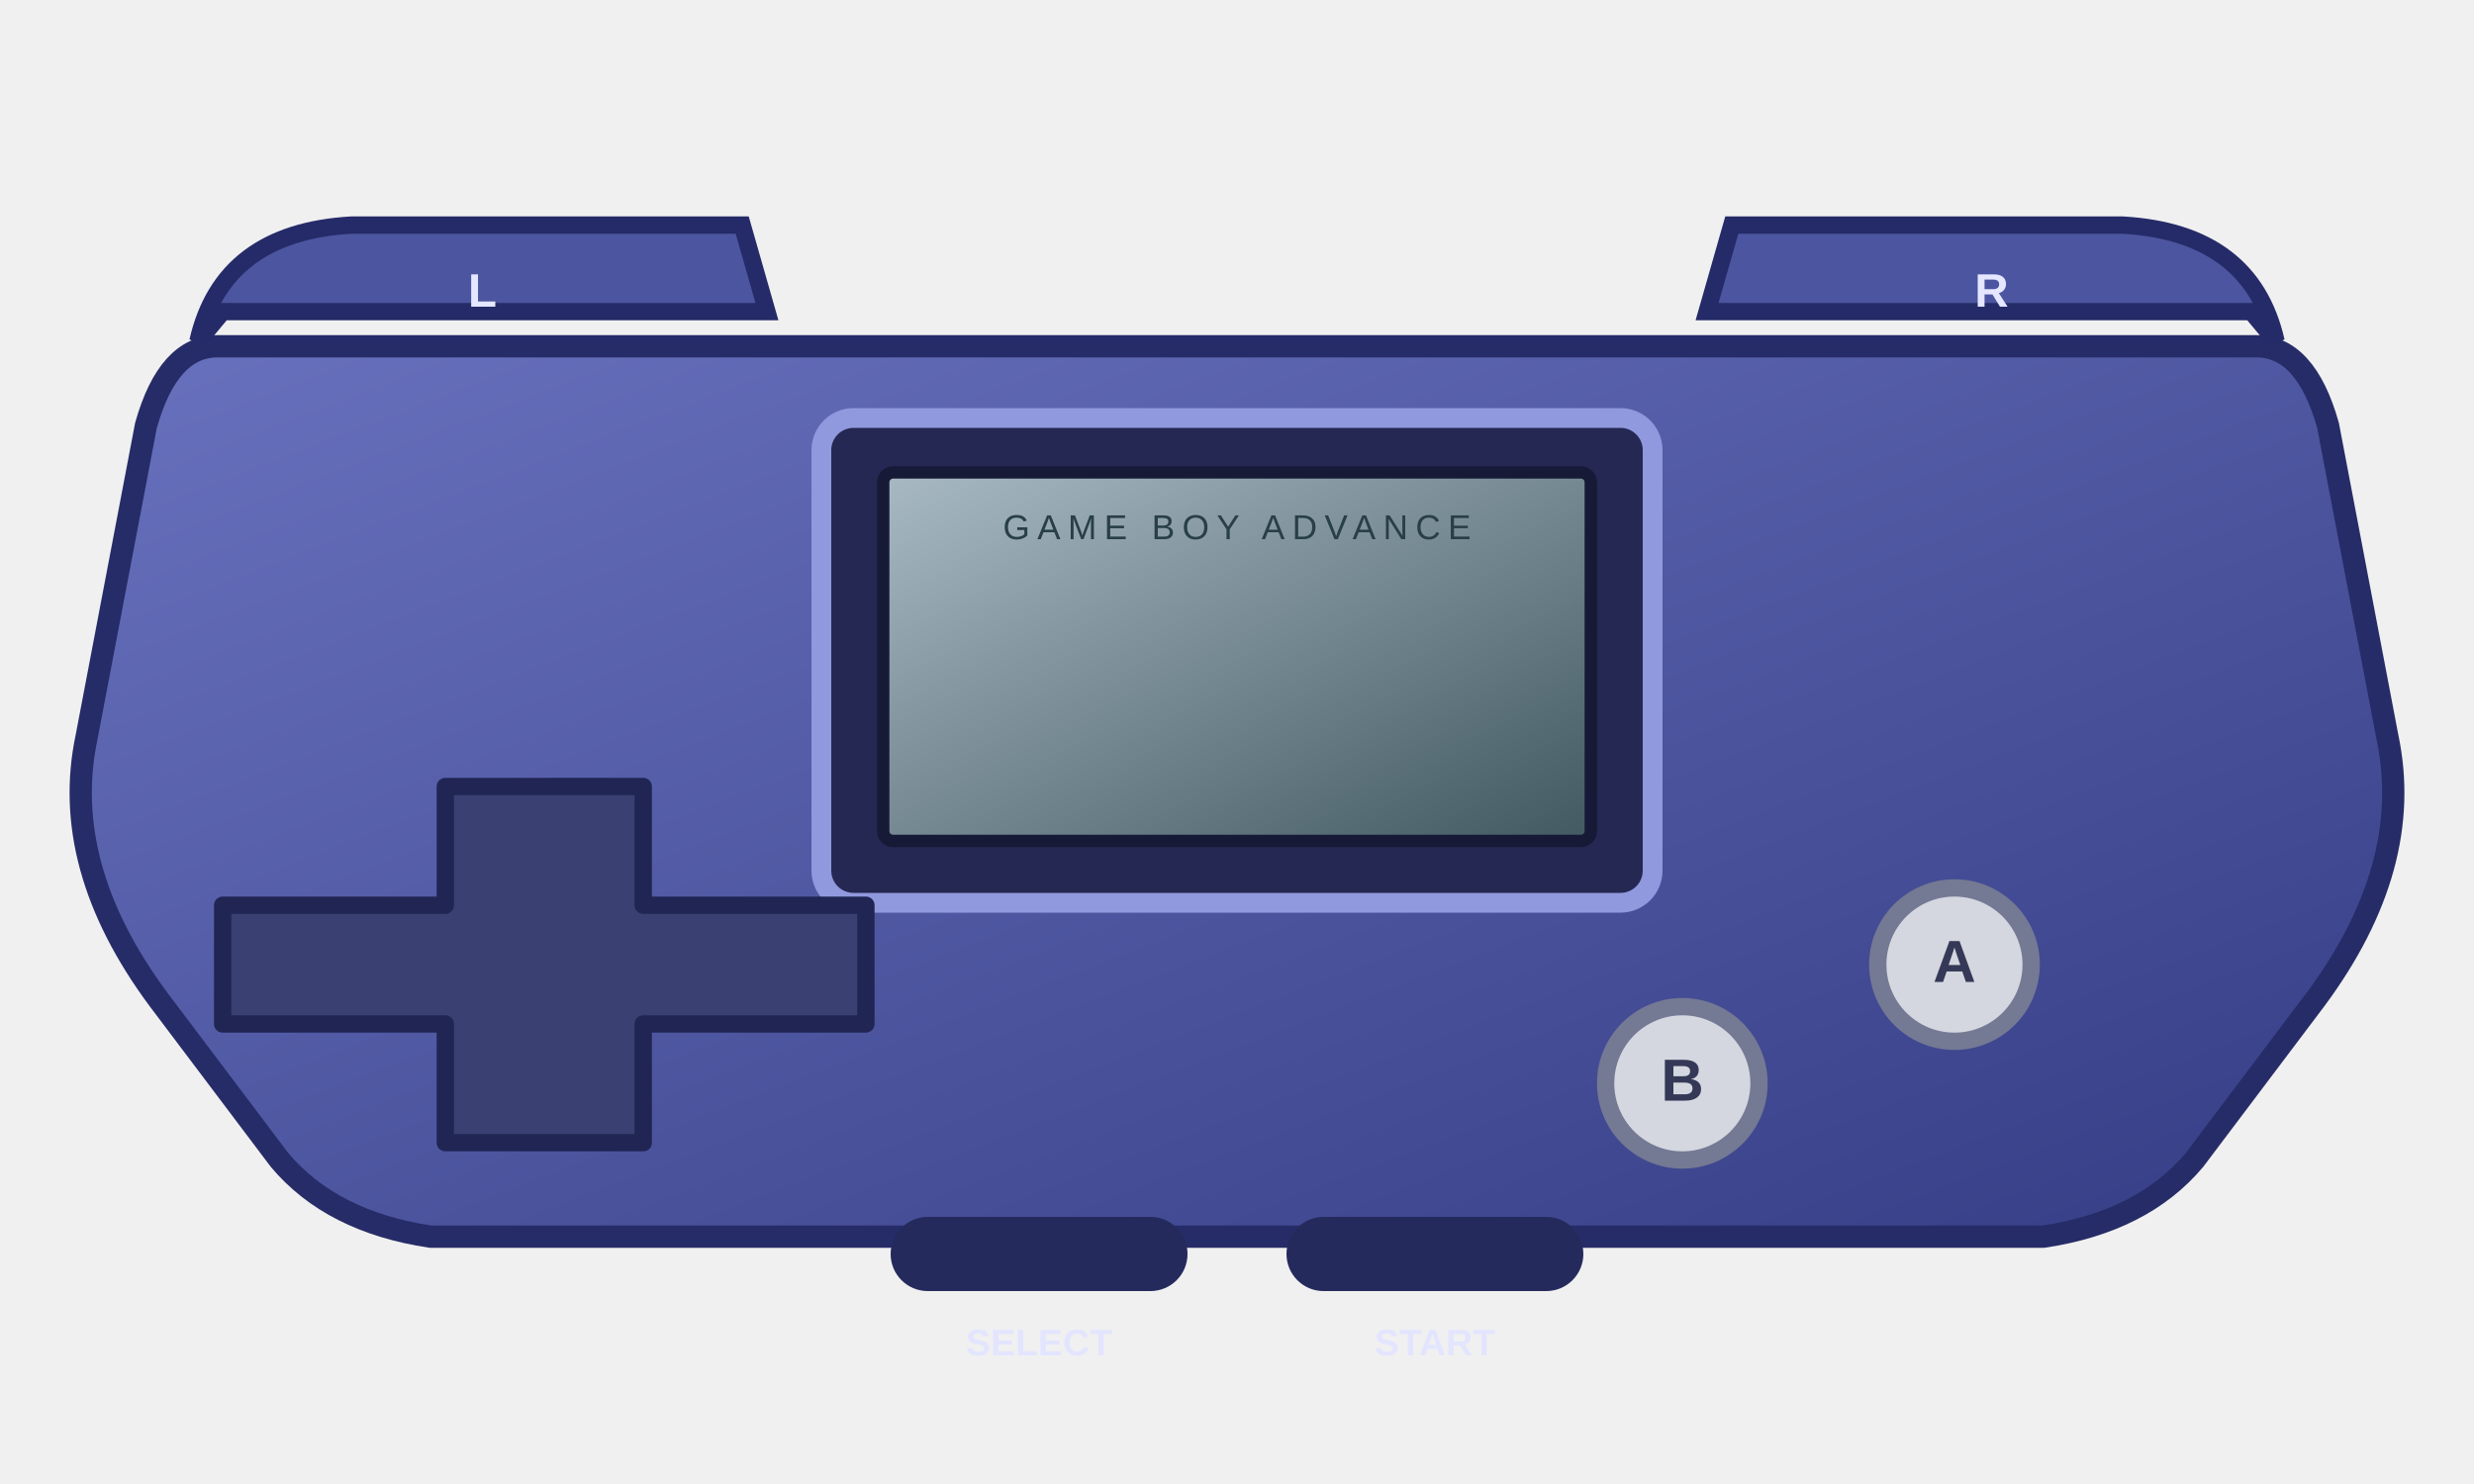
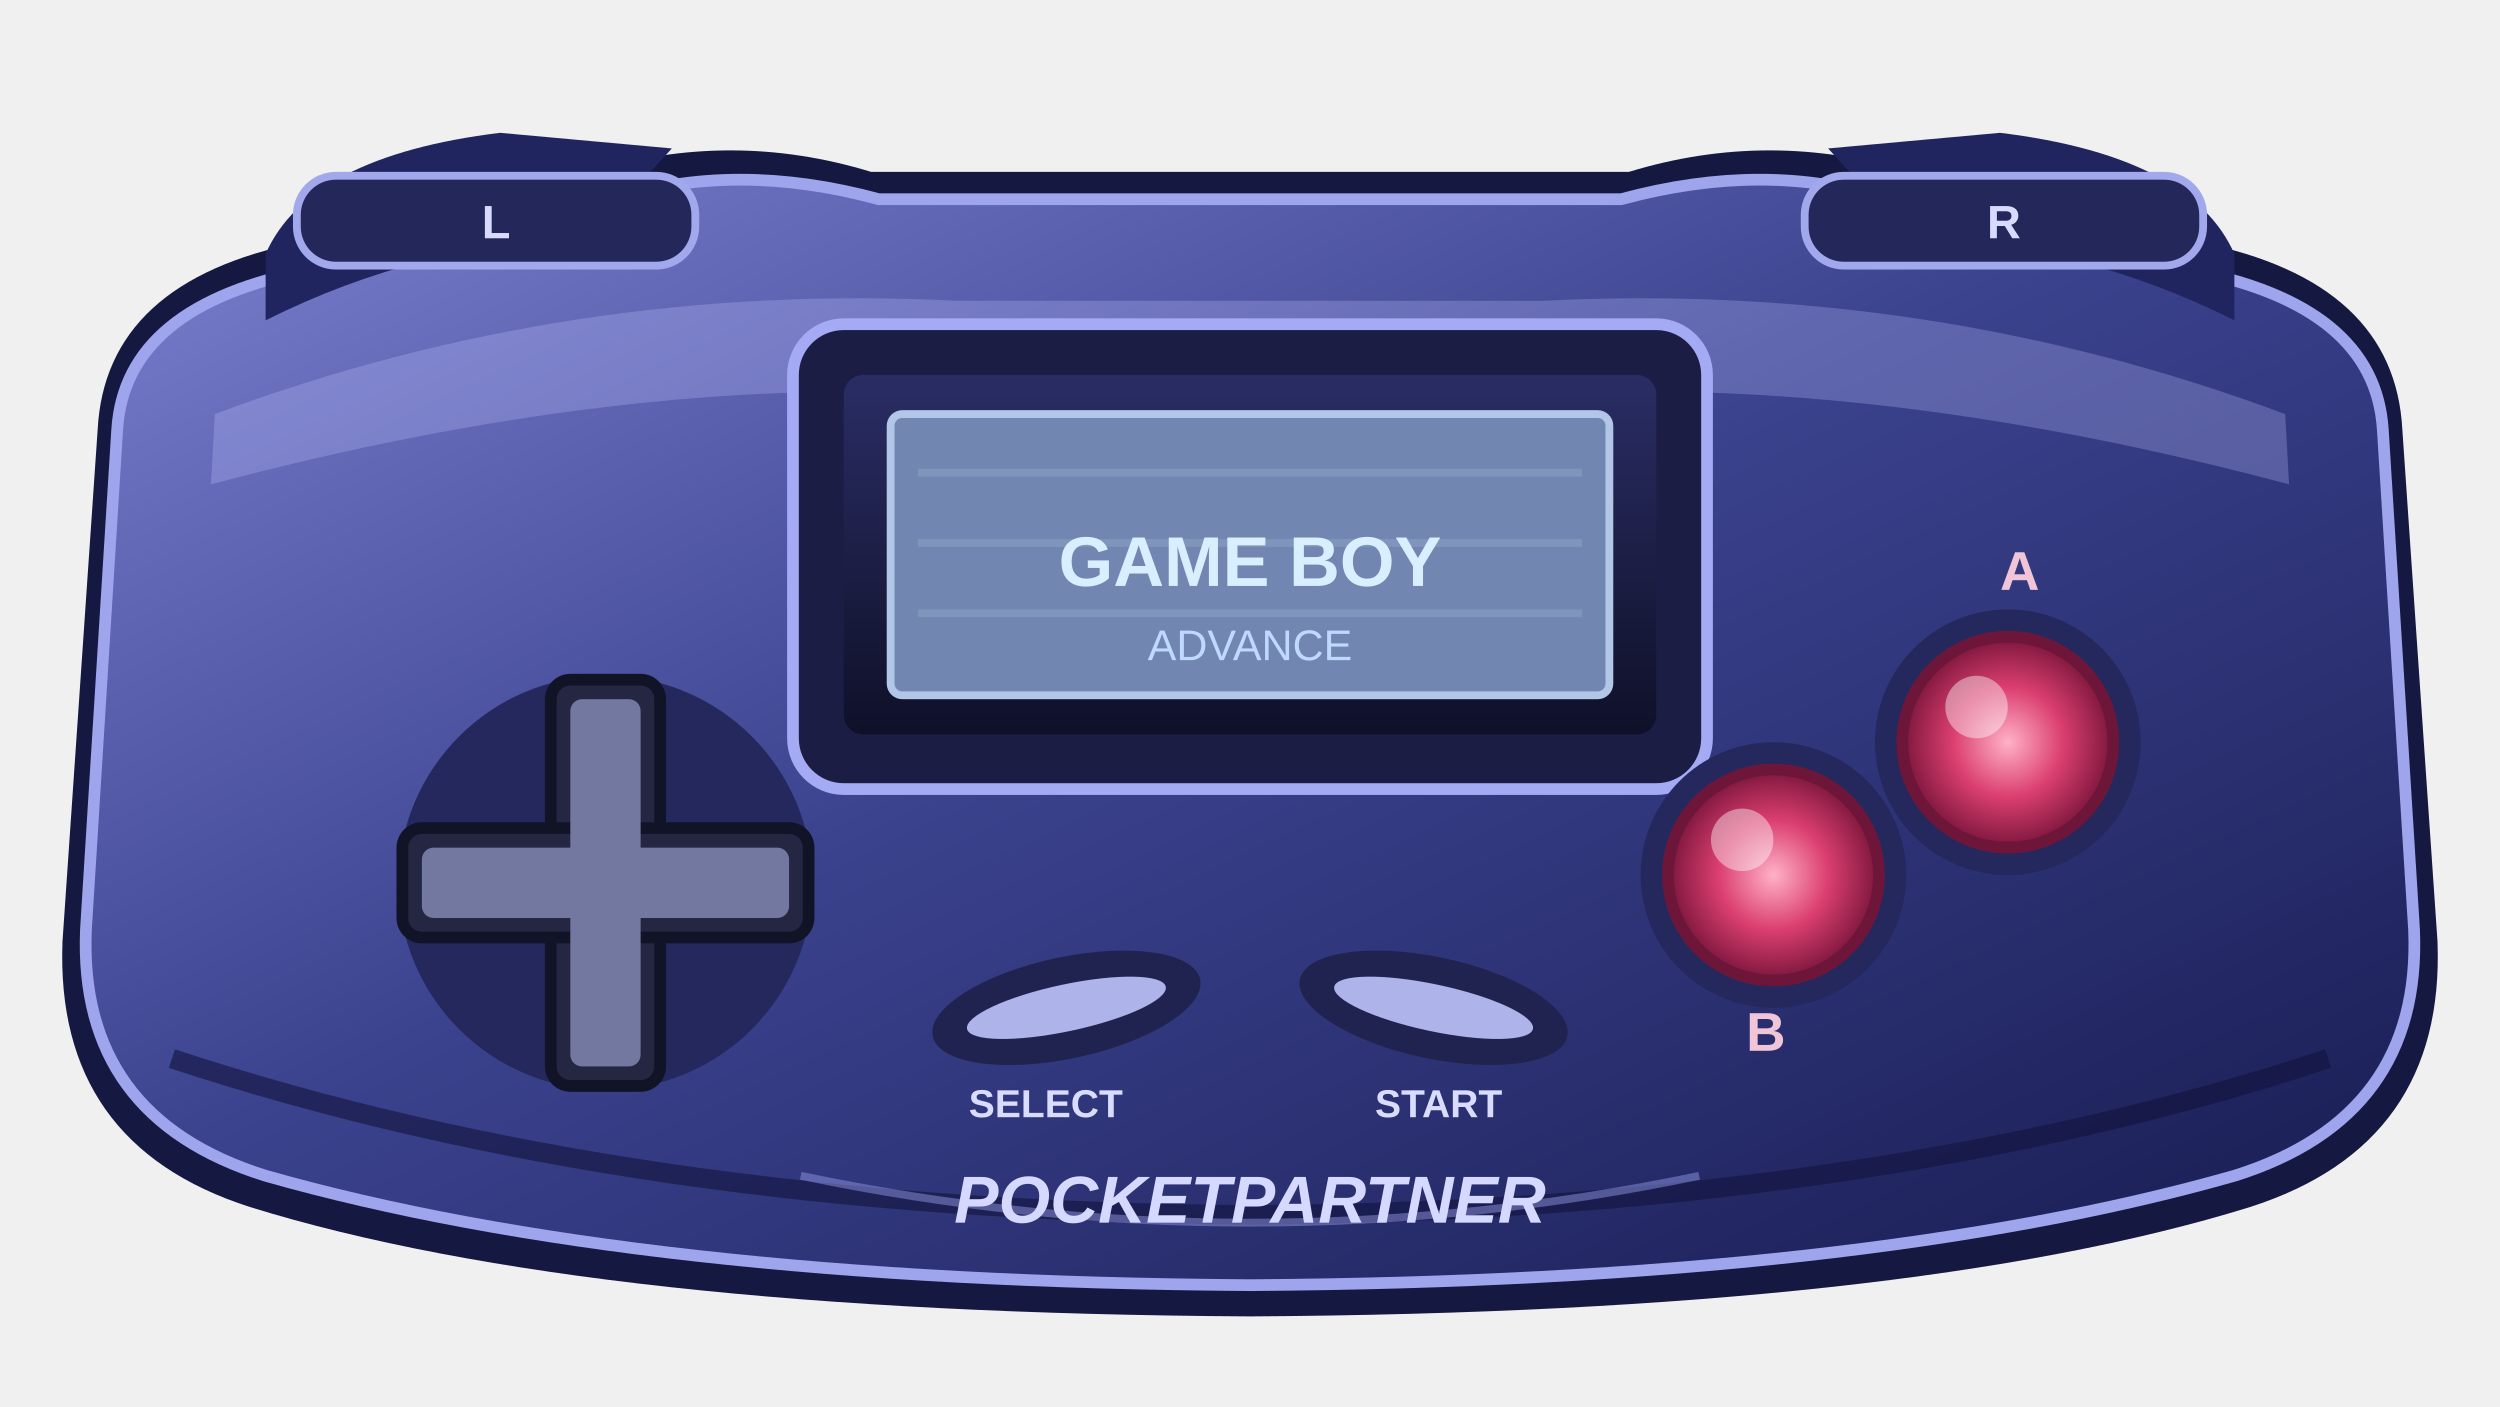
- <svg xmlns="http://www.w3.org/2000/svg" viewBox="0 0 1000 600" role="img" aria-label="Game Boy Advance controller">
+ <svg xmlns="http://www.w3.org/2000/svg" version="1.2" baseProfile="tiny" viewBox="0 0 640 360">
  <defs>
-     <linearGradient id="c" y2="1">
-       <stop stop-color="#6871bd" />
-       <stop offset="1" stop-color="#353d85" />
+     <linearGradient id="case" x1="0" y1="0" x2="1" y2="1">
+       <stop stop-color="#7d82d1" />
+       <stop offset=".45" stop-color="#3c438f" />
+       <stop offset="1" stop-color="#171b50" />
    </linearGradient>
-     <linearGradient id="d" y2="1">
-       <stop stop-color="#a8b9c3" />
-       <stop offset="1" stop-color="#425962" />
+     <linearGradient id="bezel" x1="0" y1="0" x2="0" y2="1">
+       <stop stop-color="#2a2d64" />
+       <stop offset="1" stop-color="#0f1028" />
    </linearGradient>
+     <radialGradient id="violet">
+       <stop stop-color="#c1c7ff" />
+       <stop offset=".5" stop-color="#696fce" />
+       <stop offset="1" stop-color="#303777" />
+     </radialGradient>
+     <radialGradient id="red">
+       <stop stop-color="#ffb1c7" />
+       <stop offset=".52" stop-color="#db3f70" />
+       <stop offset="1" stop-color="#7c163c" />
+     </radialGradient>
  </defs>
-   <path d="M88 140q-20 0-29 32L35 298q-11 52 29 106l49 65q21 25 61 31h652q40-6 61-31l49-65q40-54 29-106l-24-126q-9-32-29-32Z" fill="url(#c)" stroke="#262c67" stroke-width="9" />
-   <path d="M80 138q10-44 62-47h158l10 35H90Z" fill="#4c559f" stroke="#252b68" stroke-width="7" />
-   <path d="M920 138q-10-44-62-47H700l-10 35h220Z" fill="#4c559f" stroke="#252b68" stroke-width="7" />
-   <g fill="#e4e7ff" font-family="Arial, sans-serif" font-size="19" font-weight="bold" text-anchor="middle">
-     <text x="195" y="124">L</text>
-     <text x="805" y="124">R</text>
-   </g>
-   <rect x="332" y="169" width="336" height="196" rx="13" fill="#242852" stroke="#9099dd" stroke-width="8" />
-   <rect x="357" y="191" width="286" height="149" rx="4" fill="url(#d)" stroke="#161a37" stroke-width="5" />
-   <text x="500" y="218" text-anchor="middle" fill="#283f46" font-family="Arial, sans-serif" font-size="14" letter-spacing="3">GAME BOY ADVANCE</text>
-   <path d="M180 318h80v48h90v48h-90v48h-80v-48H90v-48h90Z" fill="#3b4073" stroke="#202553" stroke-width="7" stroke-linejoin="round" />
-   <circle cx="680" cy="438" r="31" fill="#d4d7df" stroke="#747994" stroke-width="7" />
-   <circle cx="790" cy="390" r="31" fill="#d4d7df" stroke="#747994" stroke-width="7" />
-   <g fill="#353957" font-family="Arial, sans-serif" font-size="24" font-weight="bold" text-anchor="middle">
-     <text x="680" y="445">B</text>
-     <text x="790" y="397">A</text>
-   </g>
-   <g fill="#252a5d">
-     <rect x="360" y="492" width="120" height="30" rx="15" />
-     <rect x="520" y="492" width="120" height="30" rx="15" />
-   </g>
-   <g fill="#e3e5ff" font-family="Arial, sans-serif" font-size="15" font-weight="bold" text-anchor="middle">
-     <text x="420" y="548">SELECT</text>
-     <text x="580" y="548">START</text>
-   </g>
+   <path d="M25 110Q27 72 77 62L151 44Q187 33 223 44L417 44Q453 33 489 44L563 62Q613 72 615 110L624 241Q626 293 576 309Q489 336 320 337Q151 336 64 309Q14 293 16 241Z" fill="#151840" />
+   <path d="M30 110Q32 78 80 69L157 51Q188 41 225 51L415 51Q452 41 483 51L560 69Q608 78 610 110L618 238Q620 286 572 301Q477 328 320 329Q163 328 68 301Q20 286 22 238Z" fill="url(#case)" stroke="#9fa5ed" stroke-width="3" />
+   <path d="M55 106Q146 72 245 77H395Q494 72 585 106L586 124Q481 96 394 101H246Q159 96 54 124Z" fill="#bfc4ff" opacity=".27" />
+   <path d="M44 271Q162 310 320 311Q478 310 596 271" fill="none" stroke="#11133a" stroke-width="5" opacity=".6" />
+   <path d="M68 65Q79 40 128 34L172 38L151 61Q108 62 68 82Z" fill="#20255f" />
+   <path d="M572 65Q561 40 512 34L468 38L489 61Q532 62 572 82Z" fill="#20255f" />
+   <rect x="76" y="45" width="102" height="23" rx="10" fill="#24275a" stroke="#a2a8ec" stroke-width="2" />
+   <rect x="462" y="45" width="102" height="23" rx="10" fill="#24275a" stroke="#a2a8ec" stroke-width="2" />
+   <text x="127" y="61" text-anchor="middle" fill="#d8dbff" font-family="Arial, Helvetica, sans-serif" font-size="12" font-weight="bold">L</text>
+   <text x="513" y="61" text-anchor="middle" fill="#d8dbff" font-family="Arial, Helvetica, sans-serif" font-size="12" font-weight="bold">R</text>
+   <rect x="203" y="83" width="234" height="119" rx="13" fill="#1b1d45" stroke="#a5aaf4" stroke-width="3" />
+   <rect x="216" y="96" width="208" height="92" rx="5" fill="url(#bezel)" />
+   <rect x="228" y="106" width="184" height="72" rx="3" fill="#7186b0" stroke="#b2c7e7" stroke-width="2" />
+   <path d="M235 121H405M235 139H405M235 157H405" stroke="#a8c2db" opacity=".25" stroke-width="2" />
+   <text x="320" y="150" text-anchor="middle" fill="#d8efff" font-family="Arial, Helvetica, sans-serif" font-size="18" font-weight="bold">GAME BOY</text>
+   <text x="320" y="169" text-anchor="middle" fill="#c0d9ff" font-family="Arial, Helvetica, sans-serif" font-size="11">ADVANCE</text>
+   <circle cx="155" cy="226" r="53" fill="#24285d" />
+   <rect x="141" y="174" width="28" height="104" rx="5" fill="#242642" stroke="#111327" stroke-width="3" />
+   <rect x="103" y="212" width="104" height="28" rx="5" fill="#242642" stroke="#111327" stroke-width="3" />
+   <rect x="146" y="179" width="18" height="94" rx="3" fill="#7378a1" />
+   <rect x="108" y="217" width="94" height="18" rx="3" fill="#7378a1" />
+   <circle cx="454" cy="224" r="34" fill="#24285d" />
+   <circle cx="514" cy="190" r="34" fill="#24285d" />
+   <circle cx="454" cy="224" r="27" fill="url(#red)" stroke="#6d163a" stroke-width="3" />
+   <circle cx="514" cy="190" r="27" fill="url(#red)" stroke="#6d163a" stroke-width="3" />
+   <circle cx="446" cy="215" r="8" fill="#fff" opacity=".42" />
+   <circle cx="506" cy="181" r="8" fill="#fff" opacity=".42" />
+   <text x="447" y="269" fill="#f1c5d8" font-family="Arial, Helvetica, sans-serif" font-size="14" font-weight="bold">B</text>
+   <text x="512" y="151" fill="#f1c5d8" font-family="Arial, Helvetica, sans-serif" font-size="14" font-weight="bold">A</text>
+   <ellipse cx="273" cy="258" rx="35" ry="13" fill="#20234f" transform="rotate(-12 273 258)" />
+   <ellipse cx="367" cy="258" rx="35" ry="13" fill="#20234f" transform="rotate(12 367 258)" />
+   <ellipse cx="273" cy="258" rx="26" ry="6" fill="#aeb3e9" transform="rotate(-12 273 258)" />
+   <ellipse cx="367" cy="258" rx="26" ry="6" fill="#aeb3e9" transform="rotate(12 367 258)" />
+   <text x="248" y="286" fill="#d9dcff" font-family="Arial, Helvetica, sans-serif" font-size="10" font-weight="bold">SELECT</text>
+   <text x="352" y="286" fill="#d9dcff" font-family="Arial, Helvetica, sans-serif" font-size="10" font-weight="bold">START</text>
+   <path d="M205 301Q320 325 435 301" fill="none" stroke="#8e94df" stroke-width="2" opacity=".5" />
+   <text x="320" y="313" text-anchor="middle" fill="#d5d9ff" font-family="Arial, Helvetica, sans-serif" font-size="17" font-style="italic" font-weight="bold">POCKETPARTNER</text>
</svg>
